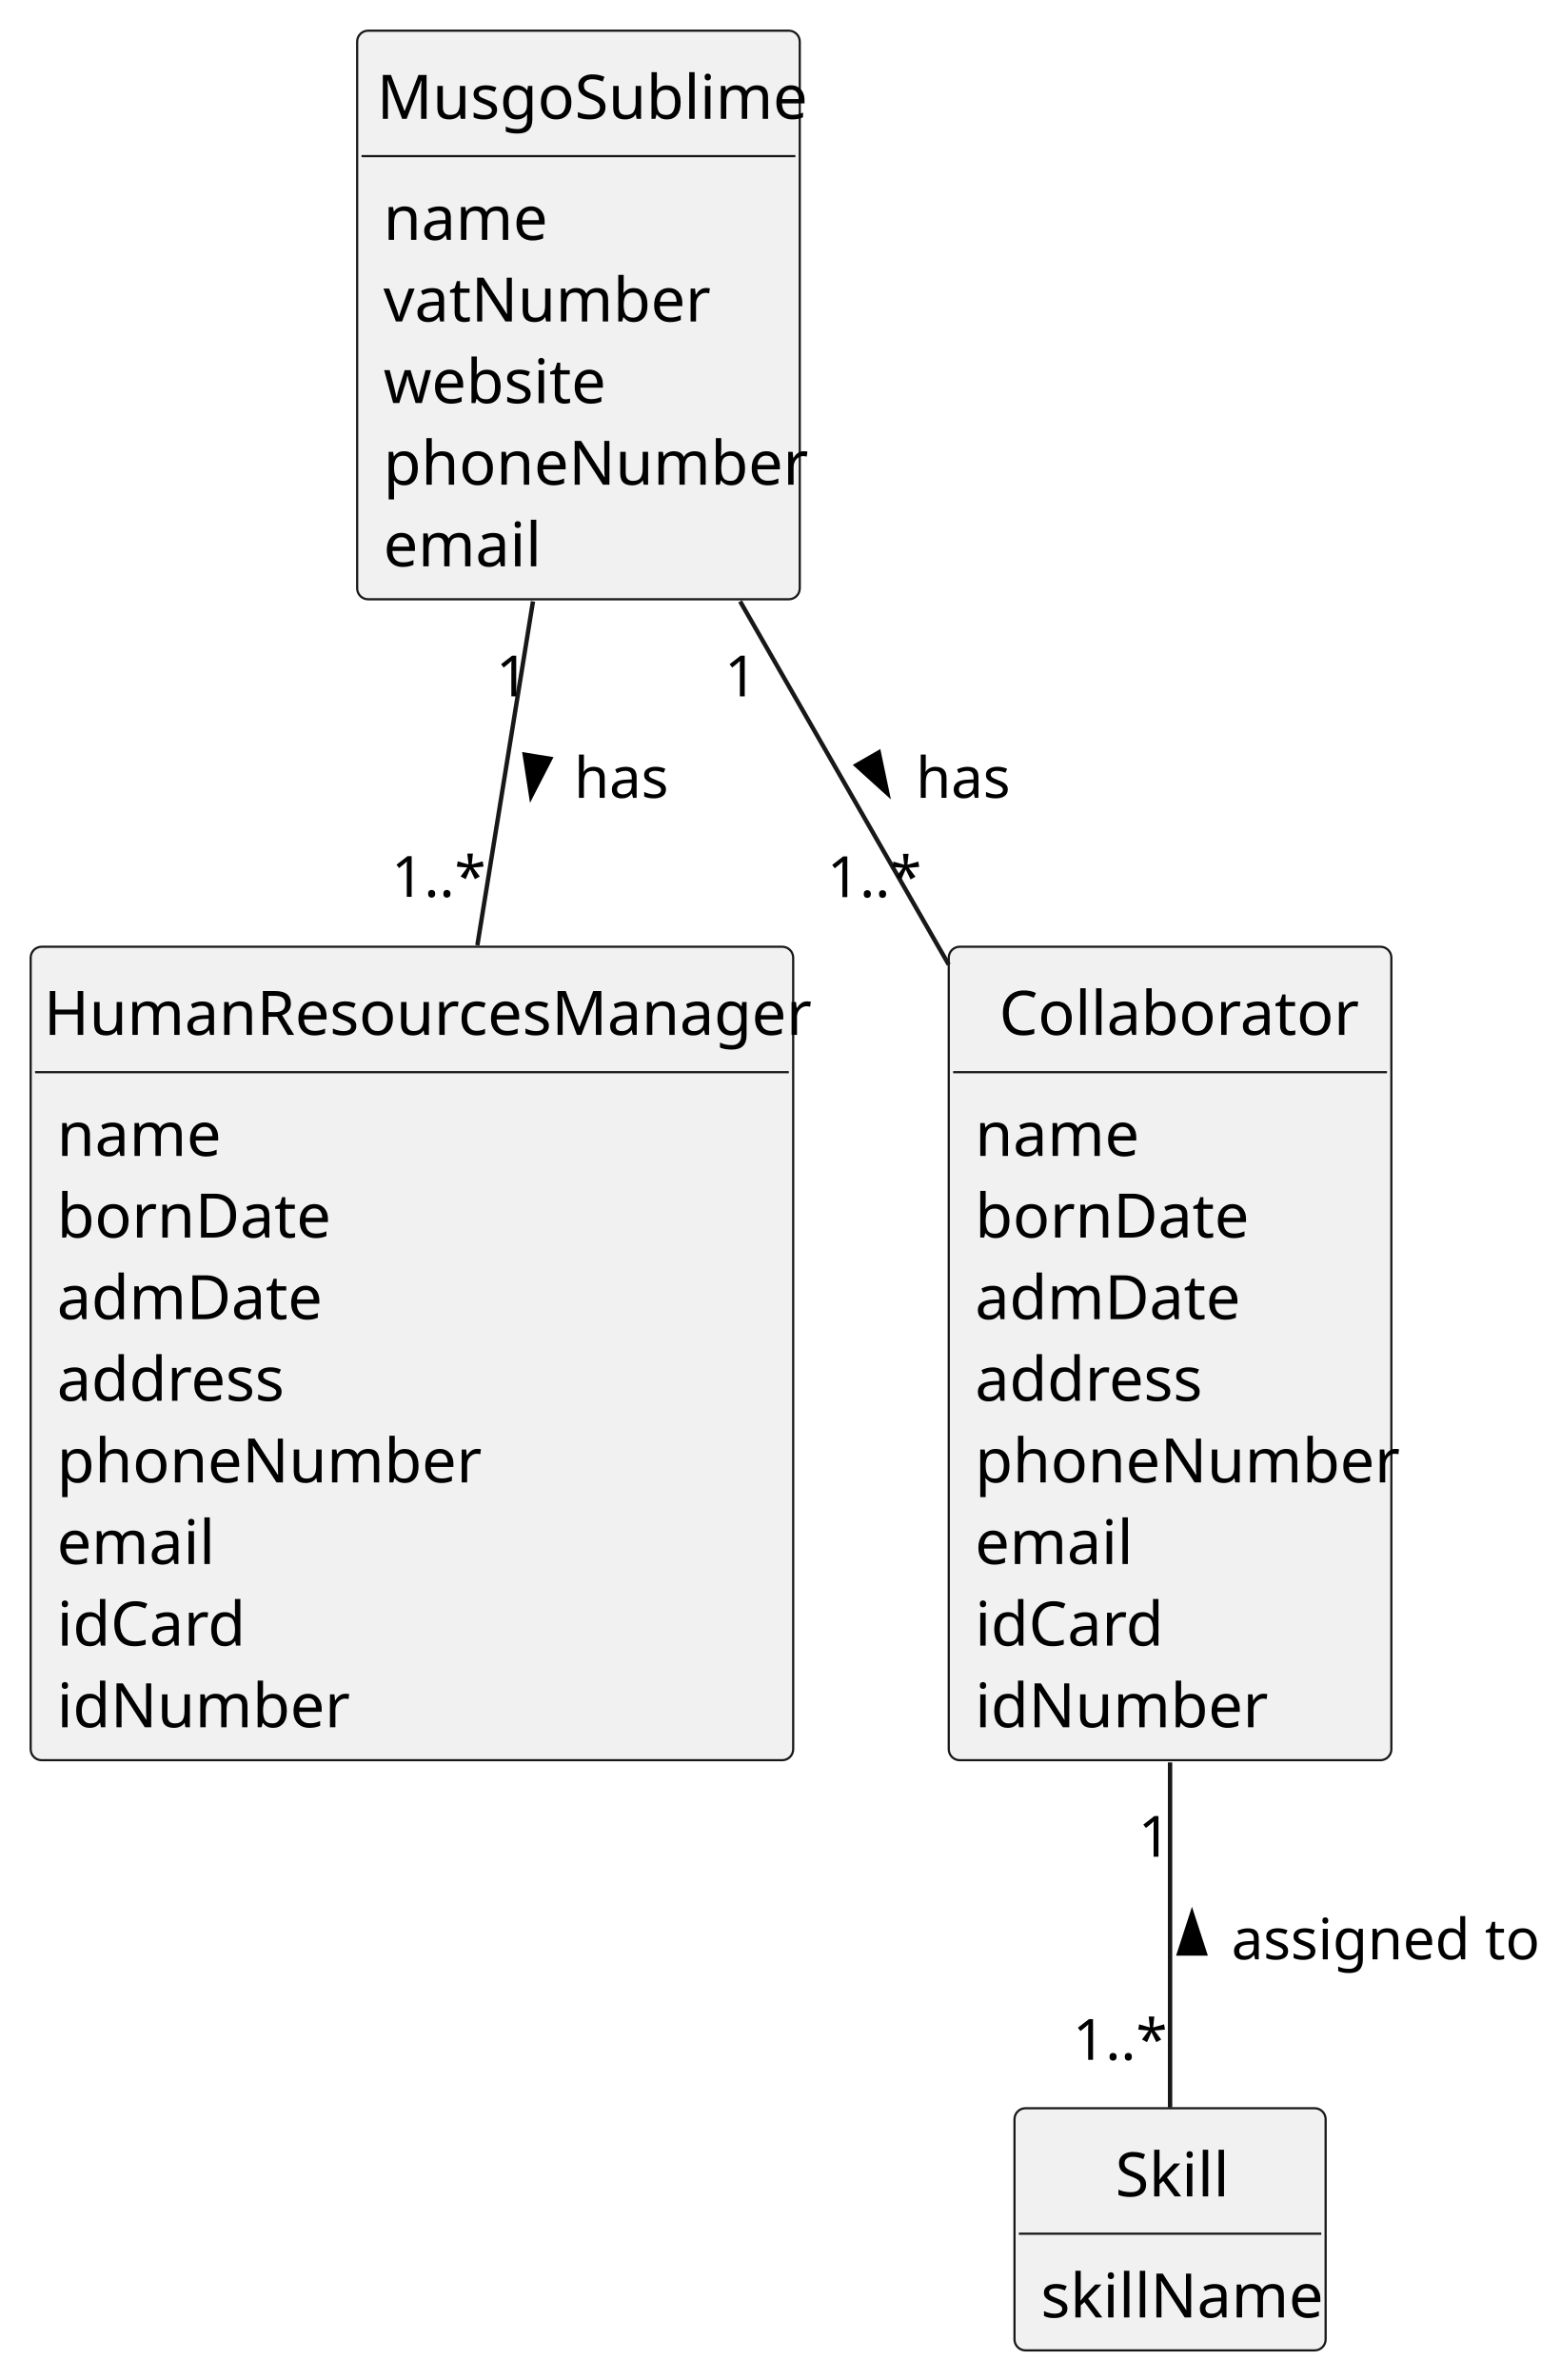
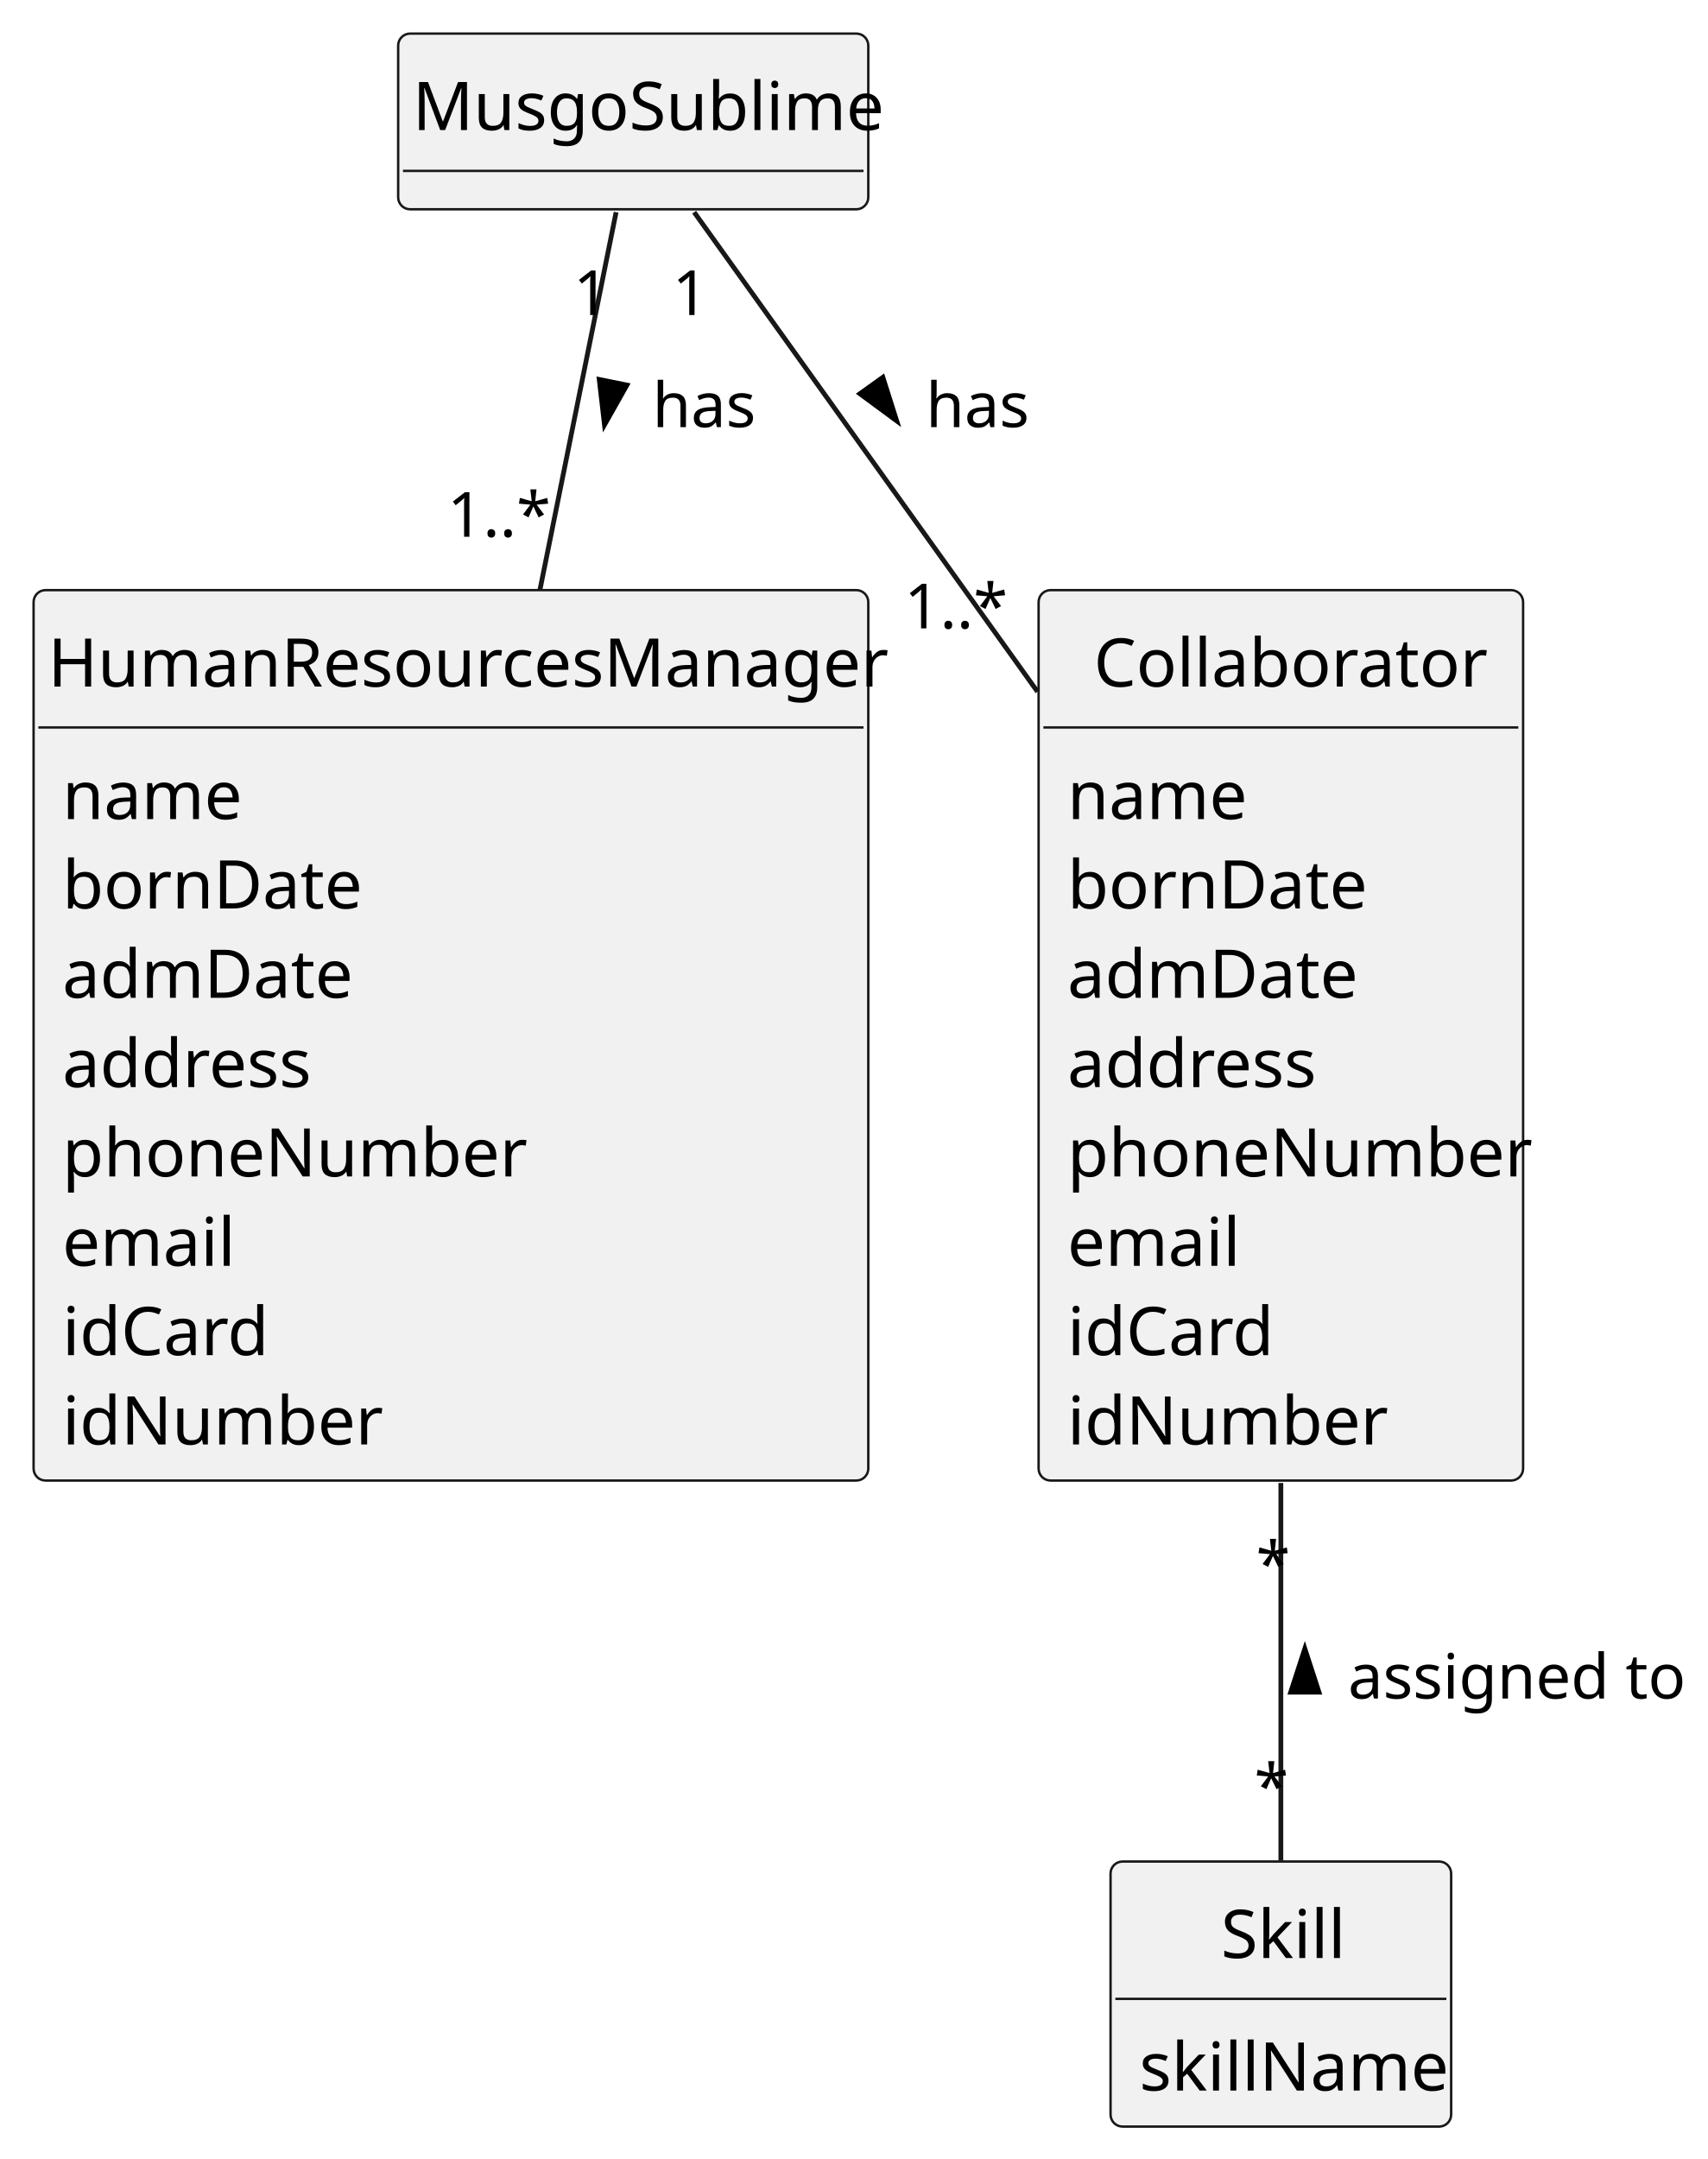
- <svg xmlns="http://www.w3.org/2000/svg" contentStyleType="text/css" height="543px" preserveAspectRatio="none" style="width:356px;height:543px;background:#FFFFFF;" version="1.1" viewBox="0 0 356 543" width="356px" zoomAndPan="magnify">
+ <svg xmlns="http://www.w3.org/2000/svg" contentStyleType="text/css" height="450px" preserveAspectRatio="none" style="width:356px;height:450px;background:#FFFFFF;" version="1.1" viewBox="0 0 356 450" width="356px" zoomAndPan="magnify">
  <defs />
  <g>
    <g id="elem_MusgoSublime">
-       <rect codeLine="14" fill="#F1F1F1" height="129.727" id="MusgoSublime" rx="2.5" ry="2.5" style="stroke:#181818;stroke-width:0.5;" width="101" x="81.5" y="7" />
+       <rect codeLine="14" fill="#F1F1F1" height="36.621" id="MusgoSublime" rx="2.5" ry="2.5" style="stroke:#181818;stroke-width:0.5;" width="98" x="83" y="7" />
      <text fill="#000000" font-family="sans-serif" font-size="14" lengthAdjust="spacing" textLength="92" x="86" y="27.107">MusgoSublime</text>
-       <line style="stroke:#181818;stroke-width:0.5;" x1="82.5" x2="181.5" y1="35.621" y2="35.621" />
-       <text fill="#000000" font-family="sans-serif" font-size="14" lengthAdjust="spacing" textLength="35" x="87.5" y="54.728">name</text>
-       <text fill="#000000" font-family="sans-serif" font-size="14" lengthAdjust="spacing" textLength="68" x="87.5" y="73.35">vatNumber</text>
-       <text fill="#000000" font-family="sans-serif" font-size="14" lengthAdjust="spacing" textLength="47" x="87.5" y="91.971">website</text>
-       <text fill="#000000" font-family="sans-serif" font-size="14" lengthAdjust="spacing" textLength="89" x="87.5" y="110.592">phoneNumber</text>
-       <text fill="#000000" font-family="sans-serif" font-size="14" lengthAdjust="spacing" textLength="33" x="87.5" y="129.213">email</text>
+       <line style="stroke:#181818;stroke-width:0.5;" x1="84" x2="180" y1="35.621" y2="35.621" />
    </g>
    <g id="elem_HumanResourcesManager">
-       <rect codeLine="22" fill="#F1F1F1" height="185.59" id="HumanResourcesManager" rx="2.5" ry="2.5" style="stroke:#181818;stroke-width:0.5;" width="174" x="7" y="216" />
-       <text fill="#000000" font-family="sans-serif" font-size="14" lengthAdjust="spacing" textLength="168" x="10" y="236.107">HumanResourcesManager</text>
-       <line style="stroke:#181818;stroke-width:0.5;" x1="8" x2="180" y1="244.621" y2="244.621" />
-       <text fill="#000000" font-family="sans-serif" font-size="14" lengthAdjust="spacing" textLength="35" x="13" y="263.728">name</text>
-       <text fill="#000000" font-family="sans-serif" font-size="14" lengthAdjust="spacing" textLength="59" x="13" y="282.35">bornDate</text>
-       <text fill="#000000" font-family="sans-serif" font-size="14" lengthAdjust="spacing" textLength="57" x="13" y="300.971">admDate</text>
-       <text fill="#000000" font-family="sans-serif" font-size="14" lengthAdjust="spacing" textLength="51" x="13" y="319.592">address</text>
-       <text fill="#000000" font-family="sans-serif" font-size="14" lengthAdjust="spacing" textLength="89" x="13" y="338.213">phoneNumber</text>
-       <text fill="#000000" font-family="sans-serif" font-size="14" lengthAdjust="spacing" textLength="33" x="13" y="356.834">email</text>
-       <text fill="#000000" font-family="sans-serif" font-size="14" lengthAdjust="spacing" textLength="42" x="13" y="375.455">idCard</text>
-       <text fill="#000000" font-family="sans-serif" font-size="14" lengthAdjust="spacing" textLength="60" x="13" y="394.076">idNumber</text>
+       <rect codeLine="17" fill="#F1F1F1" height="185.59" id="HumanResourcesManager" rx="2.5" ry="2.5" style="stroke:#181818;stroke-width:0.5;" width="174" x="7" y="123" />
+       <text fill="#000000" font-family="sans-serif" font-size="14" lengthAdjust="spacing" textLength="168" x="10" y="143.107">HumanResourcesManager</text>
+       <line style="stroke:#181818;stroke-width:0.5;" x1="8" x2="180" y1="151.621" y2="151.621" />
+       <text fill="#000000" font-family="sans-serif" font-size="14" lengthAdjust="spacing" textLength="35" x="13" y="170.728">name</text>
+       <text fill="#000000" font-family="sans-serif" font-size="14" lengthAdjust="spacing" textLength="59" x="13" y="189.35">bornDate</text>
+       <text fill="#000000" font-family="sans-serif" font-size="14" lengthAdjust="spacing" textLength="57" x="13" y="207.971">admDate</text>
+       <text fill="#000000" font-family="sans-serif" font-size="14" lengthAdjust="spacing" textLength="51" x="13" y="226.592">address</text>
+       <text fill="#000000" font-family="sans-serif" font-size="14" lengthAdjust="spacing" textLength="89" x="13" y="245.213">phoneNumber</text>
+       <text fill="#000000" font-family="sans-serif" font-size="14" lengthAdjust="spacing" textLength="33" x="13" y="263.834">email</text>
+       <text fill="#000000" font-family="sans-serif" font-size="14" lengthAdjust="spacing" textLength="42" x="13" y="282.455">idCard</text>
+       <text fill="#000000" font-family="sans-serif" font-size="14" lengthAdjust="spacing" textLength="60" x="13" y="301.076">idNumber</text>
    </g>
    <g id="elem_Collaborator">
-       <rect codeLine="33" fill="#F1F1F1" height="185.59" id="Collaborator" rx="2.5" ry="2.5" style="stroke:#181818;stroke-width:0.5;" width="101" x="216.5" y="216" />
-       <text fill="#000000" font-family="sans-serif" font-size="14" lengthAdjust="spacing" textLength="78" x="228" y="236.107">Collaborator</text>
-       <line style="stroke:#181818;stroke-width:0.5;" x1="217.5" x2="316.5" y1="244.621" y2="244.621" />
-       <text fill="#000000" font-family="sans-serif" font-size="14" lengthAdjust="spacing" textLength="35" x="222.5" y="263.728">name</text>
-       <text fill="#000000" font-family="sans-serif" font-size="14" lengthAdjust="spacing" textLength="59" x="222.5" y="282.35">bornDate</text>
-       <text fill="#000000" font-family="sans-serif" font-size="14" lengthAdjust="spacing" textLength="57" x="222.5" y="300.971">admDate</text>
-       <text fill="#000000" font-family="sans-serif" font-size="14" lengthAdjust="spacing" textLength="51" x="222.5" y="319.592">address</text>
-       <text fill="#000000" font-family="sans-serif" font-size="14" lengthAdjust="spacing" textLength="89" x="222.5" y="338.213">phoneNumber</text>
-       <text fill="#000000" font-family="sans-serif" font-size="14" lengthAdjust="spacing" textLength="33" x="222.5" y="356.834">email</text>
-       <text fill="#000000" font-family="sans-serif" font-size="14" lengthAdjust="spacing" textLength="42" x="222.5" y="375.455">idCard</text>
-       <text fill="#000000" font-family="sans-serif" font-size="14" lengthAdjust="spacing" textLength="60" x="222.5" y="394.076">idNumber</text>
+       <rect codeLine="28" fill="#F1F1F1" height="185.59" id="Collaborator" rx="2.5" ry="2.5" style="stroke:#181818;stroke-width:0.5;" width="101" x="216.5" y="123" />
+       <text fill="#000000" font-family="sans-serif" font-size="14" lengthAdjust="spacing" textLength="78" x="228" y="143.107">Collaborator</text>
+       <line style="stroke:#181818;stroke-width:0.5;" x1="217.5" x2="316.5" y1="151.621" y2="151.621" />
+       <text fill="#000000" font-family="sans-serif" font-size="14" lengthAdjust="spacing" textLength="35" x="222.5" y="170.728">name</text>
+       <text fill="#000000" font-family="sans-serif" font-size="14" lengthAdjust="spacing" textLength="59" x="222.5" y="189.35">bornDate</text>
+       <text fill="#000000" font-family="sans-serif" font-size="14" lengthAdjust="spacing" textLength="57" x="222.5" y="207.971">admDate</text>
+       <text fill="#000000" font-family="sans-serif" font-size="14" lengthAdjust="spacing" textLength="51" x="222.5" y="226.592">address</text>
+       <text fill="#000000" font-family="sans-serif" font-size="14" lengthAdjust="spacing" textLength="89" x="222.5" y="245.213">phoneNumber</text>
+       <text fill="#000000" font-family="sans-serif" font-size="14" lengthAdjust="spacing" textLength="33" x="222.5" y="263.834">email</text>
+       <text fill="#000000" font-family="sans-serif" font-size="14" lengthAdjust="spacing" textLength="42" x="222.5" y="282.455">idCard</text>
+       <text fill="#000000" font-family="sans-serif" font-size="14" lengthAdjust="spacing" textLength="60" x="222.5" y="301.076">idNumber</text>
    </g>
    <g id="elem_Skill">
-       <rect codeLine="44" fill="#F1F1F1" height="55.242" id="Skill" rx="2.5" ry="2.5" style="stroke:#181818;stroke-width:0.5;" width="71" x="231.5" y="481" />
-       <text fill="#000000" font-family="sans-serif" font-size="14" lengthAdjust="spacing" textLength="25" x="254.5" y="501.107">Skill</text>
-       <line style="stroke:#181818;stroke-width:0.5;" x1="232.5" x2="301.5" y1="509.621" y2="509.621" />
-       <text fill="#000000" font-family="sans-serif" font-size="14" lengthAdjust="spacing" textLength="59" x="237.5" y="528.729">skillName</text>
+       <rect codeLine="39" fill="#F1F1F1" height="55.242" id="Skill" rx="2.5" ry="2.5" style="stroke:#181818;stroke-width:0.5;" width="71" x="231.5" y="388" />
+       <text fill="#000000" font-family="sans-serif" font-size="14" lengthAdjust="spacing" textLength="25" x="254.5" y="408.107">Skill</text>
+       <line style="stroke:#181818;stroke-width:0.5;" x1="232.5" x2="301.5" y1="416.621" y2="416.621" />
+       <text fill="#000000" font-family="sans-serif" font-size="14" lengthAdjust="spacing" textLength="59" x="237.5" y="435.728">skillName</text>
    </g>
    <g id="link_MusgoSublime_Collaborator">
-       <path codeLine="47" d="M168.89,137.21 C183.57,162.76 200.69,192.58 216.49,220.08 " fill="none" id="MusgoSublime-Collaborator" style="stroke:#181818;stroke-width:1.0;" />
-       <polygon fill="#000000" points="202.49,180.981,200.534,171.674,195.437,174.602,202.49,180.981" style="stroke:#000000;stroke-width:1.0;" />
-       <text fill="#000000" font-family="sans-serif" font-size="13" lengthAdjust="spacing" textLength="21" x="209" y="182.028">has</text>
-       <text fill="#000000" font-family="sans-serif" font-size="13" lengthAdjust="spacing" textLength="7" x="165.333" y="158.869">1</text>
-       <text fill="#000000" font-family="sans-serif" font-size="13" lengthAdjust="spacing" textLength="20" x="188.737" y="204.671">1..*</text>
+       <path codeLine="42" d="M144.7,44.23 C161.04,67.05 190.42,108.07 216.28,144.18 " fill="none" id="MusgoSublime-Collaborator" style="stroke:#181818;stroke-width:1.0;" />
+       <polygon fill="#000000" points="186.911,87.711,184.034,78.646,179.255,82.068,186.911,87.711" style="stroke:#000000;stroke-width:1.0;" />
+       <text fill="#000000" font-family="sans-serif" font-size="13" lengthAdjust="spacing" textLength="21" x="193" y="89.028">has</text>
+       <text fill="#000000" font-family="sans-serif" font-size="13" lengthAdjust="spacing" textLength="7" x="140.173" y="65.666">1</text>
+       <text fill="#000000" font-family="sans-serif" font-size="13" lengthAdjust="spacing" textLength="20" x="188.5" y="130.962">1..*</text>
    </g>
    <g id="link_MusgoSublime_HumanResourcesManager">
-       <path codeLine="48" d="M121.62,137.21 C117.7,161.4 113.18,189.42 108.93,215.67 " fill="none" id="MusgoSublime-HumanResourcesManager" style="stroke:#181818;stroke-width:1.0;" />
-       <polygon fill="#000000" points="121.202,181.581,125.547,173.122,119.745,172.183,121.202,181.581" style="stroke:#000000;stroke-width:1.0;" />
-       <text fill="#000000" font-family="sans-serif" font-size="13" lengthAdjust="spacing" textLength="21" x="131" y="182.028">has</text>
-       <text fill="#000000" font-family="sans-serif" font-size="13" lengthAdjust="spacing" textLength="7" x="113.189" y="158.869">1</text>
-       <text fill="#000000" font-family="sans-serif" font-size="13" lengthAdjust="spacing" textLength="20" x="89.323" y="204.612">1..*</text>
+       <path codeLine="43" d="M128.43,44.23 C124.71,62.66 118.61,92.93 112.56,122.91 " fill="none" id="MusgoSublime-HumanResourcesManager" style="stroke:#181818;stroke-width:1.0;" />
+       <polygon fill="#000000" points="126.011,88.547,130.681,80.261,124.919,79.099,126.011,88.547" style="stroke:#000000;stroke-width:1.0;" />
+       <text fill="#000000" font-family="sans-serif" font-size="13" lengthAdjust="spacing" textLength="21" x="136" y="89.028">has</text>
+       <text fill="#000000" font-family="sans-serif" font-size="13" lengthAdjust="spacing" textLength="7" x="119.53" y="65.666">1</text>
+       <text fill="#000000" font-family="sans-serif" font-size="13" lengthAdjust="spacing" textLength="20" x="93.242" y="111.871">1..*</text>
    </g>
    <g id="link_Collaborator_Skill">
-       <path codeLine="49" d="M267,402.1 C267,430.86 267,460.38 267,480.83 " fill="none" id="Collaborator-Skill" style="stroke:#181818;stroke-width:1.0;" />
-       <polygon fill="#000000" points="272,436.646,269.061,445.691,274.939,445.691,272,436.646" style="stroke:#000000;stroke-width:1.0;" />
-       <text fill="#000000" font-family="sans-serif" font-size="13" lengthAdjust="spacing" textLength="67" x="281" y="447.028">assigned to</text>
-       <text fill="#000000" font-family="sans-serif" font-size="13" lengthAdjust="spacing" textLength="7" x="259.743" y="423.615">1</text>
-       <text fill="#000000" font-family="sans-serif" font-size="13" lengthAdjust="spacing" textLength="20" x="244.812" y="469.952">1..*</text>
+       <path codeLine="44" d="M267,309.1 C267,337.86 267,367.38 267,387.83 " fill="none" id="Collaborator-Skill" style="stroke:#181818;stroke-width:1.0;" />
+       <polygon fill="#000000" points="272,343.646,269.061,352.691,274.939,352.691,272,343.646" style="stroke:#000000;stroke-width:1.0;" />
+       <text fill="#000000" font-family="sans-serif" font-size="13" lengthAdjust="spacing" textLength="67" x="281" y="354.028">assigned to</text>
+       <text fill="#000000" font-family="sans-serif" font-size="13" lengthAdjust="spacing" textLength="5" x="261.816" y="330.615">*</text>
+       <text fill="#000000" font-family="sans-serif" font-size="13" lengthAdjust="spacing" textLength="5" x="261.453" y="376.952">*</text>
    </g>
  </g>
</svg>
